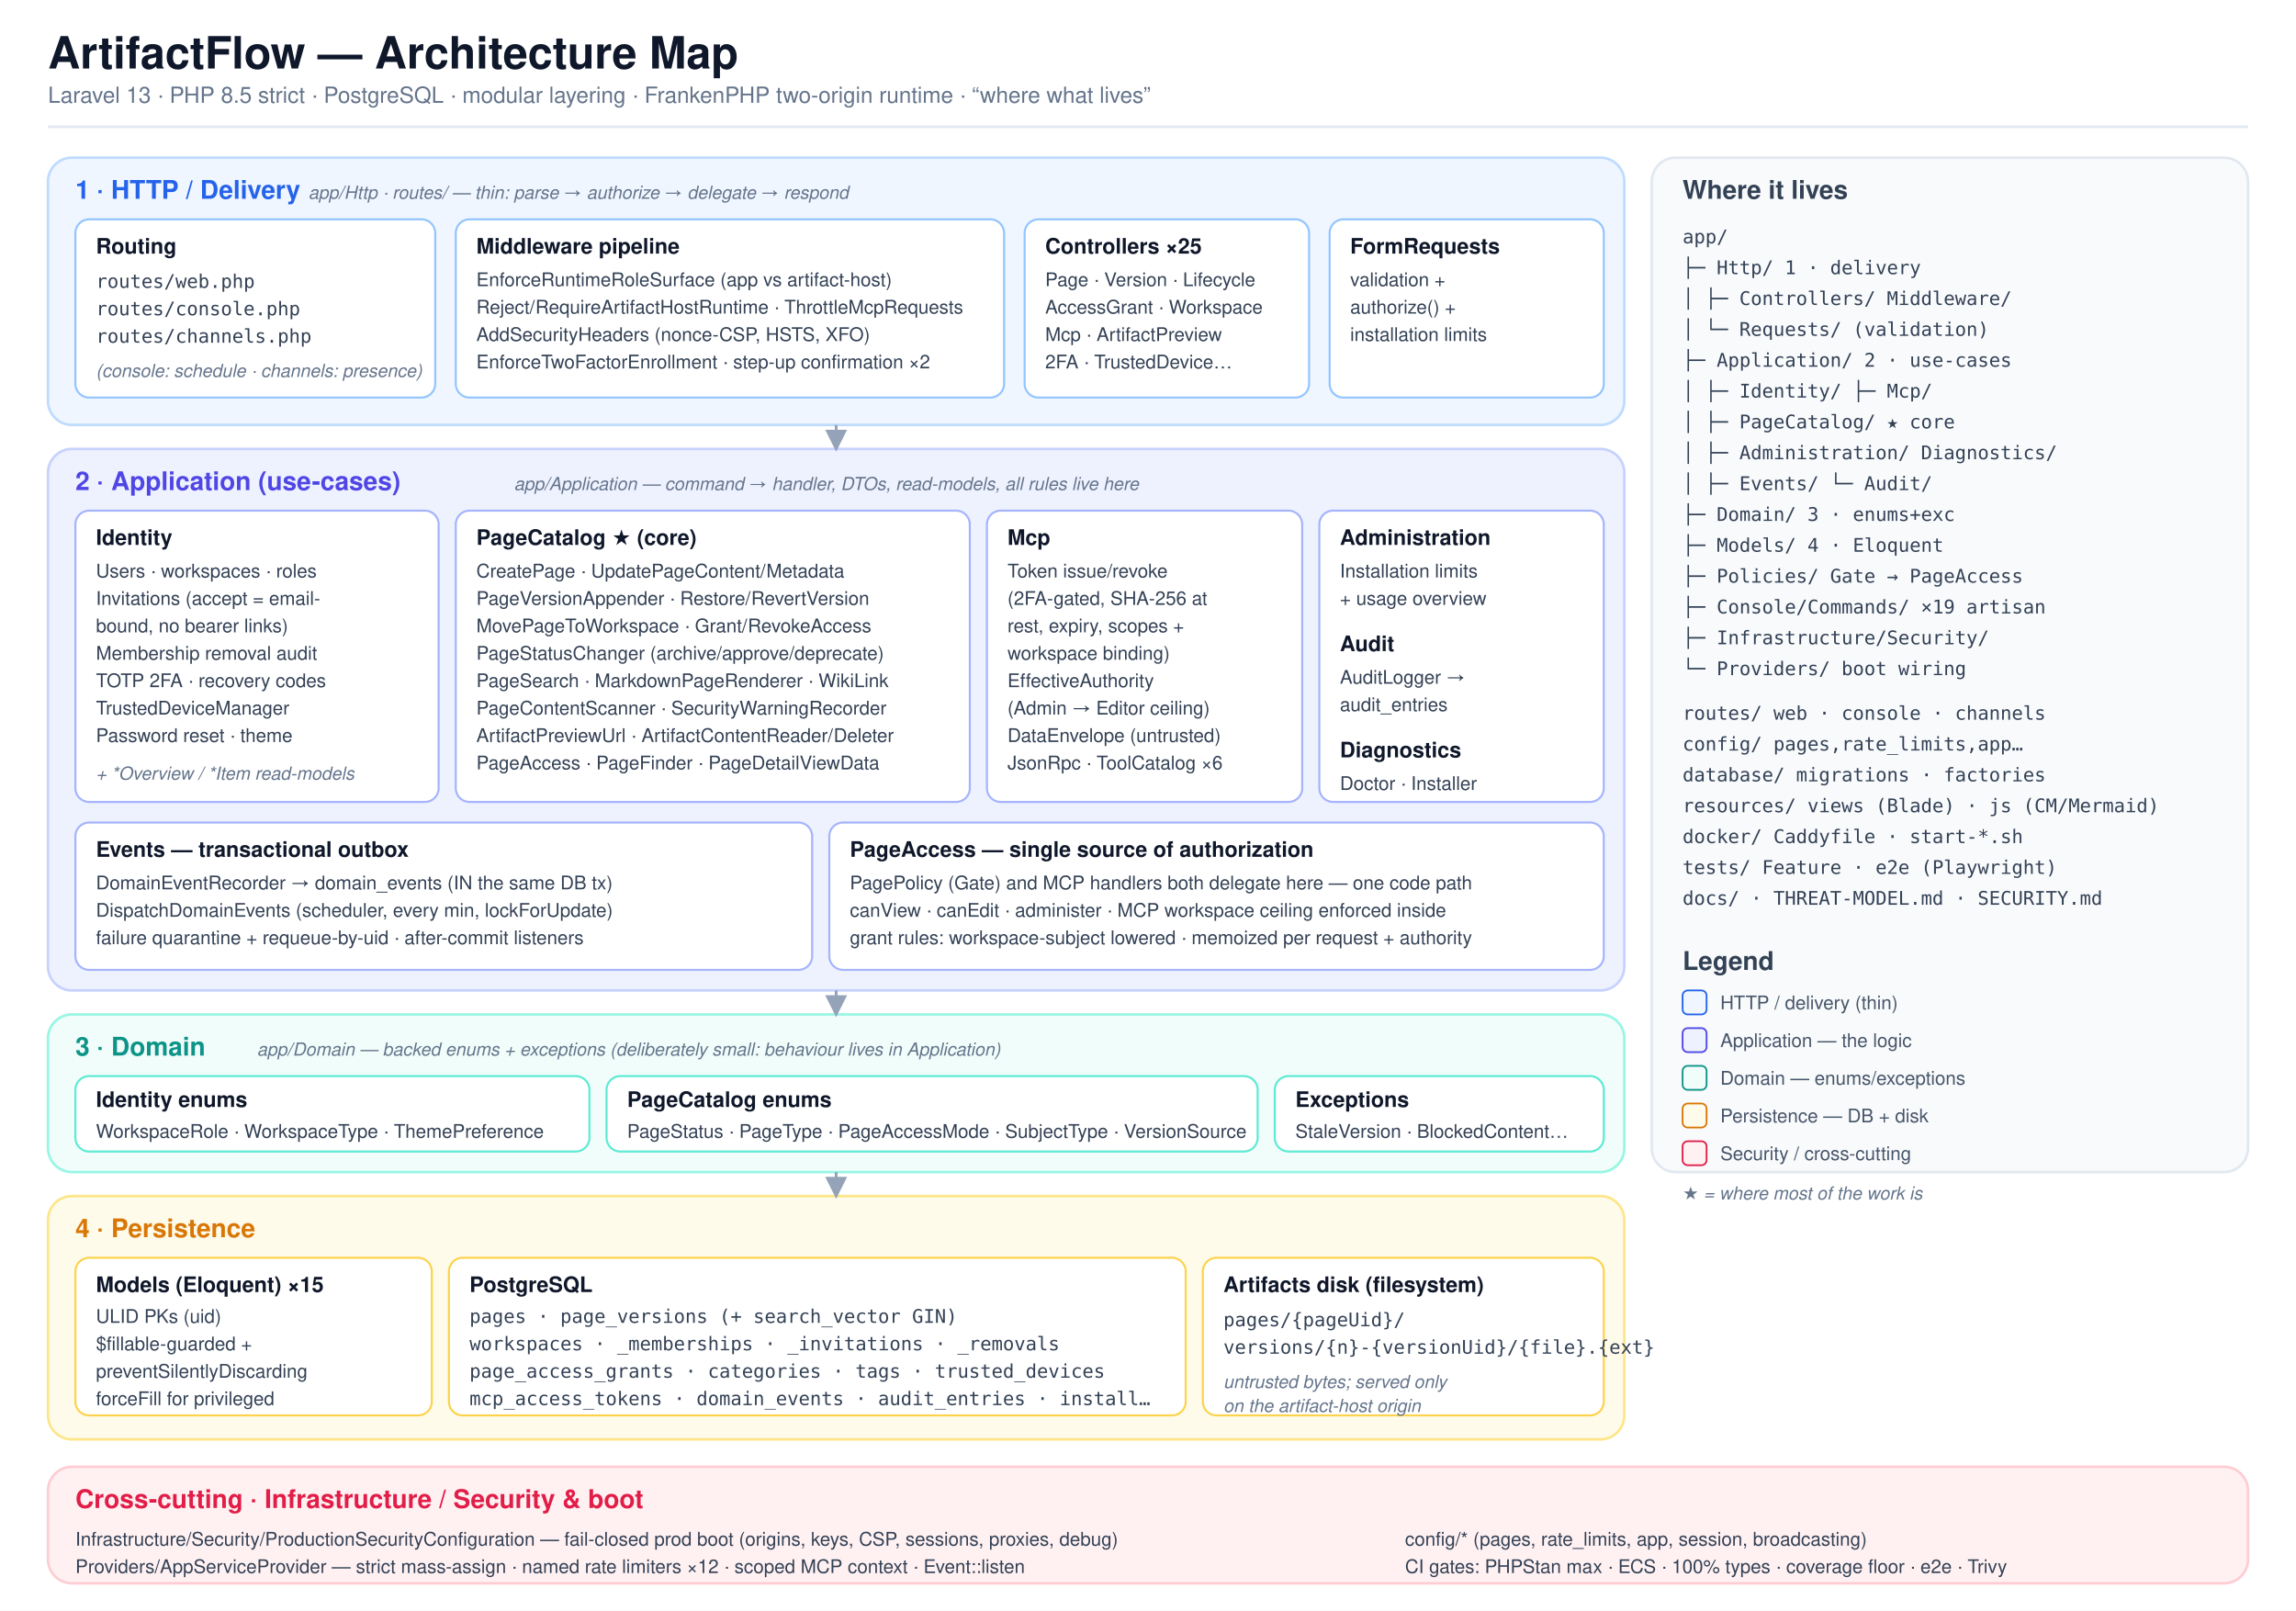
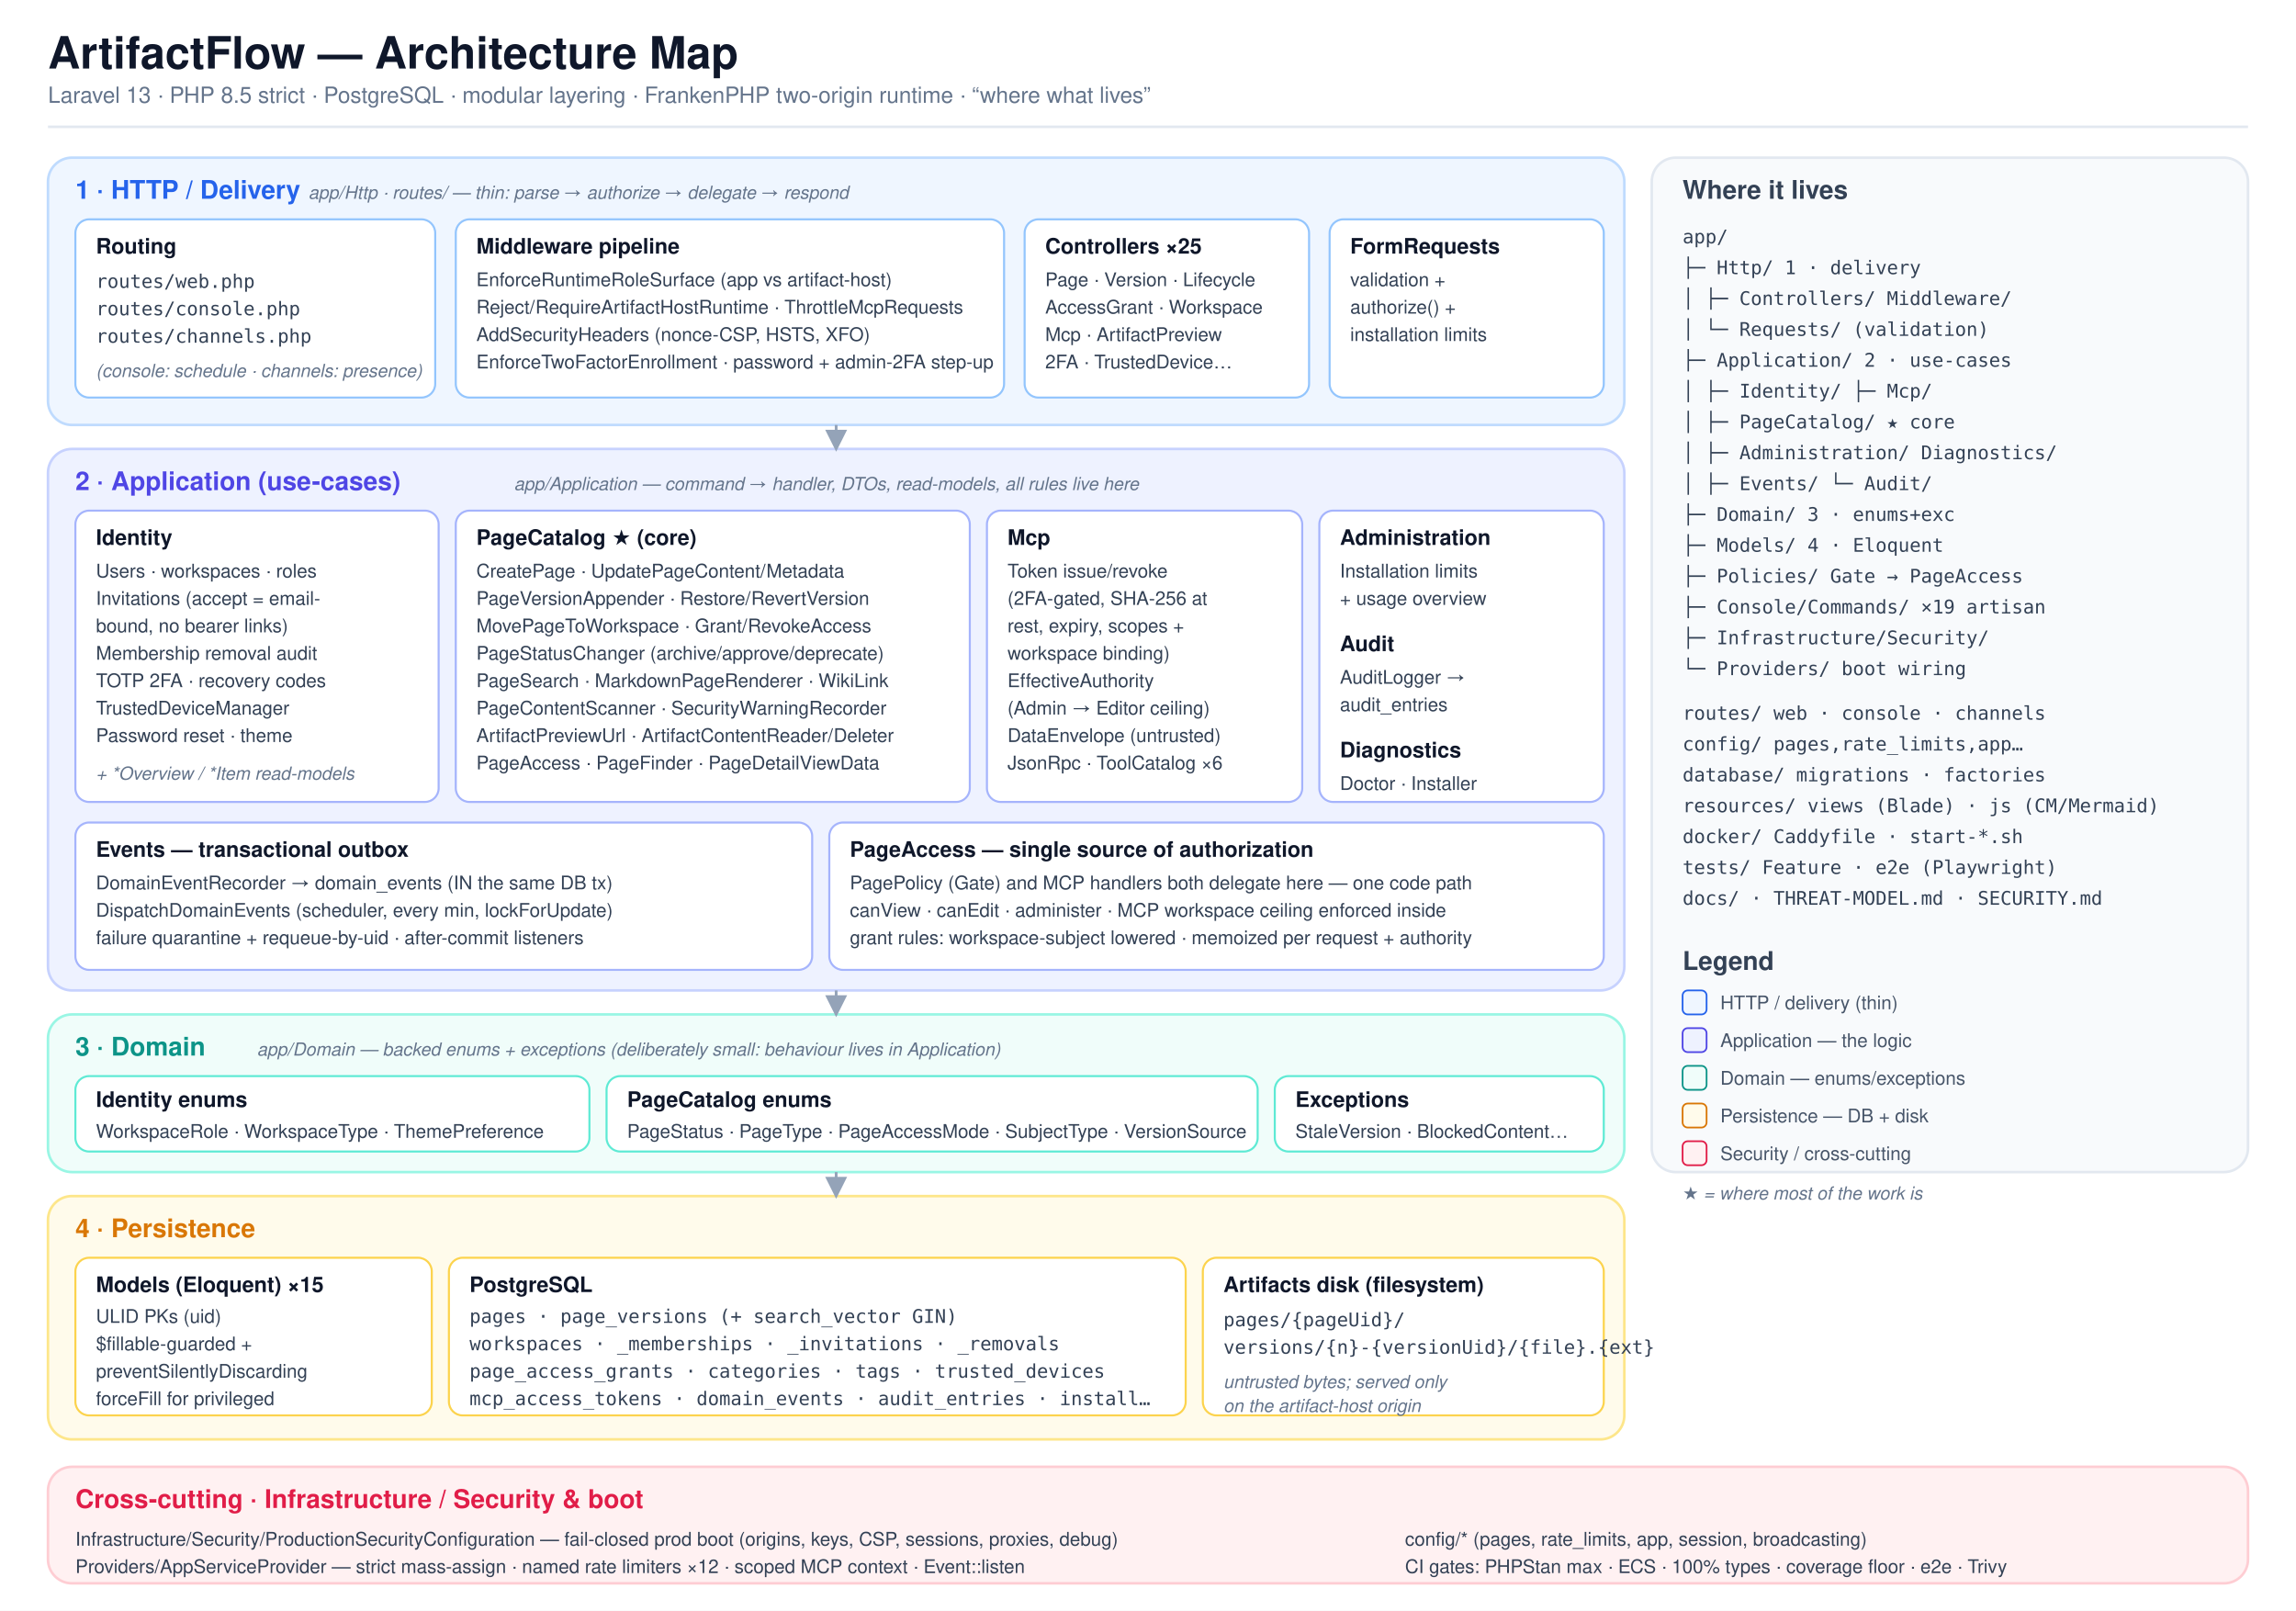
<svg xmlns="http://www.w3.org/2000/svg" viewBox="0 0 1340 940" font-family="ui-sans-serif,Segoe UI,Helvetica,Arial,sans-serif">
  <style>
    .bg{fill:#ffffff}
    .title{font-size:26px;font-weight:700;fill:#0f172a}
    .subtitle{font-size:13px;fill:#64748b}
    .band{rx:14;stroke-width:1.5}
    .bandlabel{font-size:15px;font-weight:700}
    .box{rx:8;fill:#ffffff;stroke-width:1.2}
    .h{font-size:12.5px;font-weight:700;fill:#0f172a}
    .t{font-size:11px;fill:#334155}
    .mono{font-family:ui-monospace,Menlo,Consolas,monospace;font-size:11px;fill:#334155}
    .note{font-size:10.5px;font-style:italic;fill:#64748b}
    .legend{font-size:11px;fill:#475569}
    .arrow{stroke:#94a3b8;stroke-width:1.6;fill:none;marker-end:url(#a)}
  </style>
  <defs>
    <marker id="a" markerWidth="9" markerHeight="9" refX="7" refY="4" orient="auto">
      <path d="M0 0L8 4L0 8z" fill="#94a3b8" />
    </marker>
  </defs>
  <rect class="bg" width="1340" height="940" />
  <text class="title" x="28" y="40">ArtifactFlow — Architecture Map</text>
  <text class="subtitle" x="28" y="60">Laravel 13 · PHP 8.5 strict · PostgreSQL · modular layering · FrankenPHP two-origin runtime · “where what lives”</text>
  <line x1="28" y1="74" x2="1312" y2="74" stroke="#e2e8f0" stroke-width="1.5" />
  <rect class="band" x="28" y="92" width="920" height="156" fill="#eff6ff" stroke="#bfdbfe" />
  <text class="bandlabel" x="44" y="116" fill="#2563eb">1 · HTTP / Delivery</text>
  <text class="note" x="180" y="116" fill="#2563eb">app/Http · routes/ — thin: parse → authorize → delegate → respond</text>
  <rect class="box" x="44" y="128" width="210" height="104" stroke="#93c5fd" />
  <text class="h" x="56" y="148">Routing</text>
  <text class="mono" x="56" y="168">routes/web.php</text>
  <text class="mono" x="56" y="184">routes/console.php</text>
  <text class="mono" x="56" y="200">routes/channels.php</text>
  <text class="note" x="56" y="220">(console: schedule · channels: presence)</text>
  <rect class="box" x="266" y="128" width="320" height="104" stroke="#93c5fd" />
  <text class="h" x="278" y="148">Middleware pipeline</text>
  <text class="t" x="278" y="167">EnforceRuntimeRoleSurface (app vs artifact-host)</text>
  <text class="t" x="278" y="183">Reject/RequireArtifactHostRuntime · ThrottleMcpRequests</text>
  <text class="t" x="278" y="199">AddSecurityHeaders (nonce-CSP, HSTS, XFO)</text>
-   <text class="t" x="278" y="215">EnforceTwoFactorEnrollment · step-up confirmation ×2</text>
+   <text class="t" x="278" y="215">EnforceTwoFactorEnrollment · password + admin-2FA step-up</text>
  <rect class="box" x="598" y="128" width="166" height="104" stroke="#93c5fd" />
  <text class="h" x="610" y="148">Controllers ×25</text>
  <text class="t" x="610" y="167">Page · Version · Lifecycle</text>
  <text class="t" x="610" y="183">AccessGrant · Workspace</text>
  <text class="t" x="610" y="199">Mcp · ArtifactPreview</text>
  <text class="t" x="610" y="215">2FA · TrustedDevice…</text>
  <rect class="box" x="776" y="128" width="160" height="104" stroke="#93c5fd" />
  <text class="h" x="788" y="148">FormRequests</text>
  <text class="t" x="788" y="167">validation +</text>
  <text class="t" x="788" y="183">authorize() +</text>
  <text class="t" x="788" y="199">installation limits</text>
  <rect class="band" x="28" y="262" width="920" height="316" fill="#eef2ff" stroke="#c7d2fe" />
  <text class="bandlabel" x="44" y="286" fill="#4f46e5">2 · Application (use-cases)</text>
  <text class="note" x="300" y="286" fill="#4f46e5">app/Application — command → handler, DTOs, read-models, all rules live here</text>
  <rect class="box" x="44" y="298" width="212" height="170" stroke="#a5b4fc" />
  <text class="h" x="56" y="318">Identity</text>
  <text class="t" x="56" y="337">Users · workspaces · roles</text>
  <text class="t" x="56" y="353">Invitations (accept = email-</text>
  <text class="t" x="56" y="369">bound, no bearer links)</text>
  <text class="t" x="56" y="385">Membership removal audit</text>
  <text class="t" x="56" y="401">TOTP 2FA · recovery codes</text>
  <text class="t" x="56" y="417">TrustedDeviceManager</text>
  <text class="t" x="56" y="433">Password reset · theme</text>
  <text class="note" x="56" y="455">+ *Overview / *Item read-models</text>
  <rect class="box" x="266" y="298" width="300" height="170" stroke="#a5b4fc" />
  <text class="h" x="278" y="318">PageCatalog ★ (core)</text>
  <text class="t" x="278" y="337">CreatePage · UpdatePageContent/Metadata</text>
  <text class="t" x="278" y="353">PageVersionAppender · Restore/RevertVersion</text>
  <text class="t" x="278" y="369">MovePageToWorkspace · Grant/RevokeAccess</text>
  <text class="t" x="278" y="385">PageStatusChanger (archive/approve/deprecate)</text>
  <text class="t" x="278" y="401">PageSearch · MarkdownPageRenderer · WikiLink</text>
  <text class="t" x="278" y="417">PageContentScanner · SecurityWarningRecorder</text>
  <text class="t" x="278" y="433">ArtifactPreviewUrl · ArtifactContentReader/Deleter</text>
  <text class="t" x="278" y="449">PageAccess · PageFinder · PageDetailViewData</text>
  <rect class="box" x="576" y="298" width="184" height="170" stroke="#a5b4fc" />
  <text class="h" x="588" y="318">Mcp</text>
  <text class="t" x="588" y="337">Token issue/revoke</text>
  <text class="t" x="588" y="353">(2FA-gated, SHA-256 at</text>
  <text class="t" x="588" y="369">rest, expiry, scopes +</text>
  <text class="t" x="588" y="385">workspace binding)</text>
  <text class="t" x="588" y="401">EffectiveAuthority</text>
  <text class="t" x="588" y="417">(Admin → Editor ceiling)</text>
  <text class="t" x="588" y="433">DataEnvelope (untrusted)</text>
  <text class="t" x="588" y="449">JsonRpc · ToolCatalog ×6</text>
  <rect class="box" x="770" y="298" width="166" height="170" stroke="#a5b4fc" />
  <text class="h" x="782" y="318">Administration</text>
  <text class="t" x="782" y="337">Installation limits</text>
  <text class="t" x="782" y="353">+ usage overview</text>
  <text class="h" x="782" y="380">Audit</text>
  <text class="t" x="782" y="399">AuditLogger →</text>
  <text class="t" x="782" y="415">audit_entries</text>
  <text class="h" x="782" y="442">Diagnostics</text>
  <text class="t" x="782" y="461">Doctor · Installer</text>
  <rect class="box" x="44" y="480" width="430" height="86" stroke="#a5b4fc" fill="#f5f3ff" />
  <text class="h" x="56" y="500">Events — transactional outbox</text>
  <text class="t" x="56" y="519">DomainEventRecorder → domain_events (IN the same DB tx)</text>
  <text class="t" x="56" y="535">DispatchDomainEvents (scheduler, every min, lockForUpdate)</text>
  <text class="t" x="56" y="551">failure quarantine + requeue-by-uid · after-commit listeners</text>
  <rect class="box" x="484" y="480" width="452" height="86" stroke="#a5b4fc" fill="#f5f3ff" />
  <text class="h" x="496" y="500">PageAccess — single source of authorization</text>
  <text class="t" x="496" y="519">PagePolicy (Gate) and MCP handlers both delegate here — one code path</text>
  <text class="t" x="496" y="535">canView · canEdit · administer · MCP workspace ceiling enforced inside</text>
  <text class="t" x="496" y="551">grant rules: workspace-subject lowered · memoized per request + authority</text>
  <rect class="band" x="28" y="592" width="920" height="92" fill="#f0fdfa" stroke="#99f6e4" />
  <text class="bandlabel" x="44" y="616" fill="#0d9488">3 · Domain</text>
  <text class="note" x="150" y="616" fill="#0d9488">app/Domain — backed enums + exceptions (deliberately small: behaviour lives in Application)</text>
  <rect class="box" x="44" y="628" width="300" height="44" stroke="#5eead4" />
  <text class="h" x="56" y="646">Identity enums</text>
  <text class="t" x="56" y="664">WorkspaceRole · WorkspaceType · ThemePreference</text>
  <rect class="box" x="354" y="628" width="380" height="44" stroke="#5eead4" />
  <text class="h" x="366" y="646">PageCatalog enums</text>
  <text class="t" x="366" y="664">PageStatus · PageType · PageAccessMode · SubjectType · VersionSource</text>
  <rect class="box" x="744" y="628" width="192" height="44" stroke="#5eead4" />
  <text class="h" x="756" y="646">Exceptions</text>
  <text class="t" x="756" y="664">StaleVersion · BlockedContent…</text>
  <rect class="band" x="28" y="698" width="920" height="142" fill="#fffbeb" stroke="#fde68a" />
  <text class="bandlabel" x="44" y="722" fill="#d97706">4 · Persistence</text>
  <rect class="box" x="44" y="734" width="208" height="92" stroke="#fcd34d" />
  <text class="h" x="56" y="754">Models (Eloquent) ×15</text>
  <text class="t" x="56" y="772">ULID PKs (uid)</text>
  <text class="t" x="56" y="788">$fillable-guarded +</text>
  <text class="t" x="56" y="804">preventSilentlyDiscarding</text>
  <text class="t" x="56" y="820">forceFill for privileged</text>
  <rect class="box" x="262" y="734" width="430" height="92" stroke="#fcd34d" />
  <text class="h" x="274" y="754">PostgreSQL</text>
  <text class="mono" x="274" y="772">pages · page_versions (+ search_vector GIN)</text>
  <text class="mono" x="274" y="788">workspaces · _memberships · _invitations · _removals</text>
  <text class="mono" x="274" y="804">page_access_grants · categories · tags · trusted_devices</text>
  <text class="mono" x="274" y="820">mcp_access_tokens · domain_events · audit_entries · install…</text>
  <rect class="box" x="702" y="734" width="234" height="92" stroke="#fcd34d" />
  <text class="h" x="714" y="754">Artifacts disk (filesystem)</text>
  <text class="mono" x="714" y="774">pages/{pageUid}/</text>
  <text class="mono" x="714" y="790">  versions/{n}-{versionUid}/{file}.{ext}</text>
  <text class="note" x="714" y="810">untrusted bytes; served only</text>
  <text class="note" x="714" y="824">on the artifact-host origin</text>
  <rect class="band" x="28" y="856" width="1284" height="68" fill="#fff1f2" stroke="#fecdd3" />
  <text class="bandlabel" x="44" y="880" fill="#e11d48">Cross-cutting · Infrastructure / Security &amp; boot</text>
  <text class="t" x="44" y="902">Infrastructure/Security/ProductionSecurityConfiguration — fail-closed prod boot (origins, keys, CSP, sessions, proxies, debug)</text>
  <text class="t" x="44" y="918">Providers/AppServiceProvider — strict mass-assign · named rate limiters ×12 · scoped MCP context · Event::listen</text>
  <text class="t" x="820" y="902">config/* (pages, rate_limits, app, session, broadcasting)</text>
  <text class="t" x="820" y="918">CI gates: PHPStan max · ECS · 100% types · coverage floor · e2e · Trivy</text>
  <rect class="band" x="964" y="92" width="348" height="592" fill="#f8fafc" stroke="#e2e8f0" />
  <text class="bandlabel" x="982" y="116" fill="#334155">Where it lives</text>
  <text class="mono" x="982" y="142">app/</text>
  <text class="mono" x="982" y="160">├─ Http/          1 · delivery</text>
  <text class="mono" x="982" y="178">│  ├─ Controllers/  Middleware/</text>
  <text class="mono" x="982" y="196">│  └─ Requests/   (validation)</text>
  <text class="mono" x="982" y="214">├─ Application/    2 · use-cases</text>
  <text class="mono" x="982" y="232">│  ├─ Identity/   ├─ Mcp/</text>
  <text class="mono" x="982" y="250">│  ├─ PageCatalog/  ★ core</text>
  <text class="mono" x="982" y="268">│  ├─ Administration/ Diagnostics/</text>
  <text class="mono" x="982" y="286">│  ├─ Events/   └─ Audit/</text>
  <text class="mono" x="982" y="304">├─ Domain/         3 · enums+exc</text>
  <text class="mono" x="982" y="322">├─ Models/         4 · Eloquent</text>
  <text class="mono" x="982" y="340">├─ Policies/       Gate → PageAccess</text>
  <text class="mono" x="982" y="358">├─ Console/Commands/  ×19 artisan</text>
  <text class="mono" x="982" y="376">├─ Infrastructure/Security/</text>
  <text class="mono" x="982" y="394">└─ Providers/      boot wiring</text>
  <text class="mono" x="982" y="420">routes/   web · console · channels</text>
  <text class="mono" x="982" y="438">config/   pages,rate_limits,app…</text>
  <text class="mono" x="982" y="456">database/ migrations · factories</text>
  <text class="mono" x="982" y="474">resources/ views (Blade) · js (CM/Mermaid)</text>
  <text class="mono" x="982" y="492">docker/   Caddyfile · start-*.sh</text>
  <text class="mono" x="982" y="510">tests/    Feature · e2e (Playwright)</text>
  <text class="mono" x="982" y="528">docs/ · THREAT-MODEL.md · SECURITY.md</text>
  <text class="bandlabel" x="982" y="566" fill="#334155" font-size="13">Legend</text>
  <rect x="982" y="578" width="14" height="14" rx="3" fill="#eff6ff" stroke="#2563eb" />
  <text class="legend" x="1004" y="589">HTTP / delivery (thin)</text>
  <rect x="982" y="600" width="14" height="14" rx="3" fill="#eef2ff" stroke="#4f46e5" />
  <text class="legend" x="1004" y="611">Application — the logic</text>
  <rect x="982" y="622" width="14" height="14" rx="3" fill="#f0fdfa" stroke="#0d9488" />
  <text class="legend" x="1004" y="633">Domain — enums/exceptions</text>
  <rect x="982" y="644" width="14" height="14" rx="3" fill="#fffbeb" stroke="#d97706" />
  <text class="legend" x="1004" y="655">Persistence — DB + disk</text>
  <rect x="982" y="666" width="14" height="14" rx="3" fill="#fff1f2" stroke="#e11d48" />
  <text class="legend" x="1004" y="677">Security / cross-cutting</text>
  <text class="note" x="982" y="700">★ = where most of the work is</text>
  <path class="arrow" d="M488 248 L488 262" />
  <path class="arrow" d="M488 578 L488 592" />
  <path class="arrow" d="M488 684 L488 698" />
</svg>
